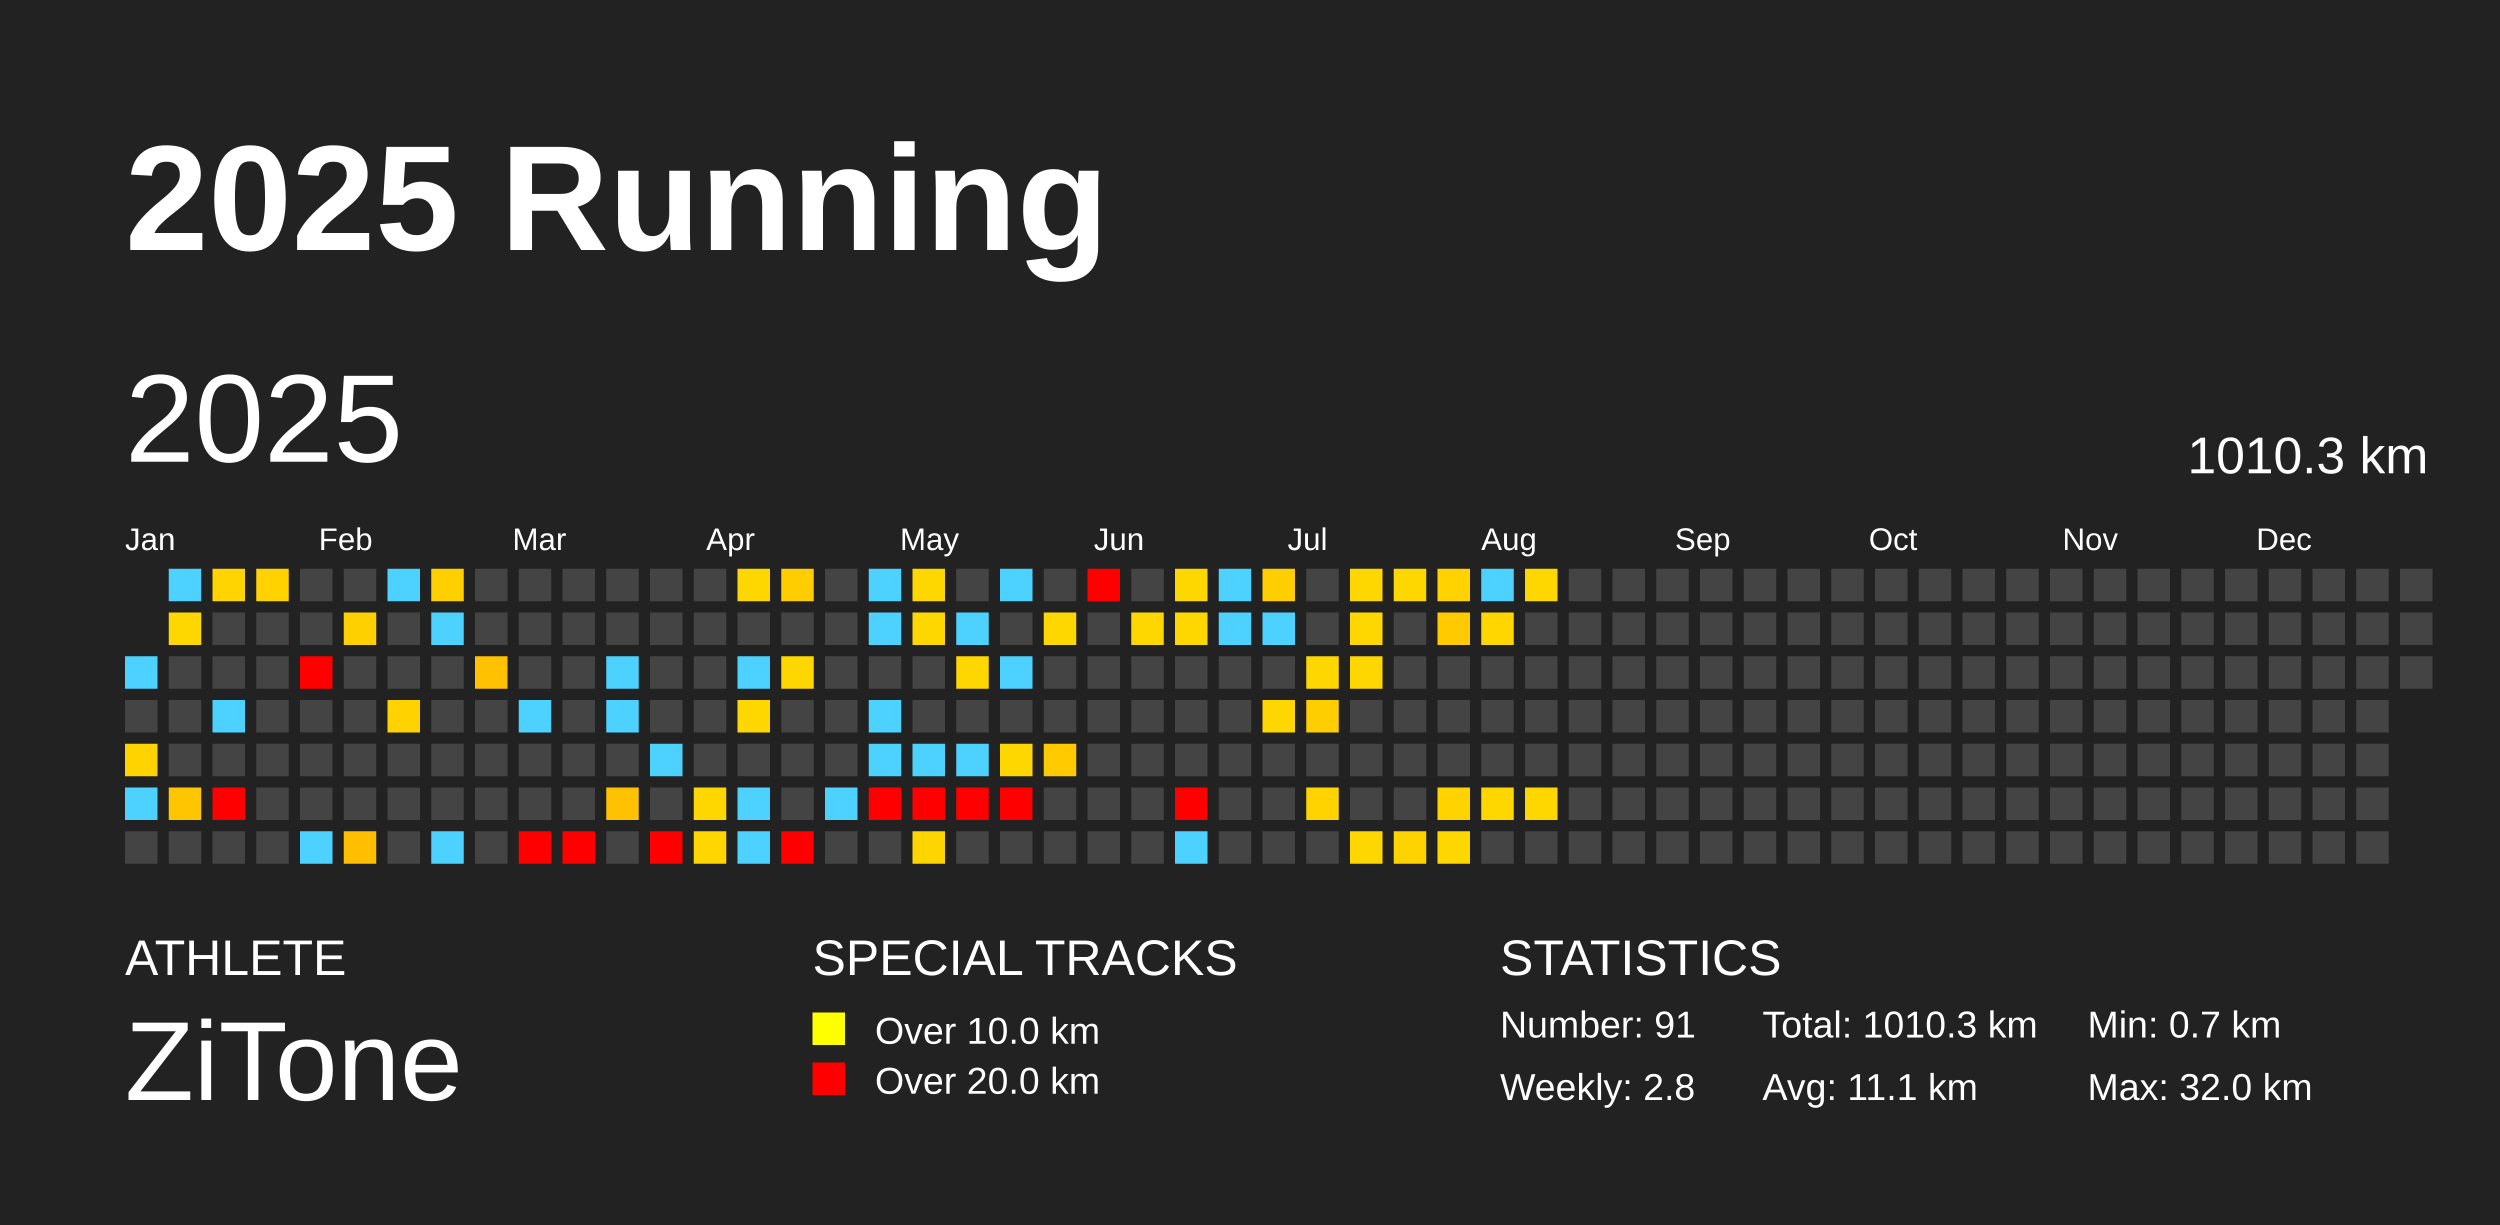
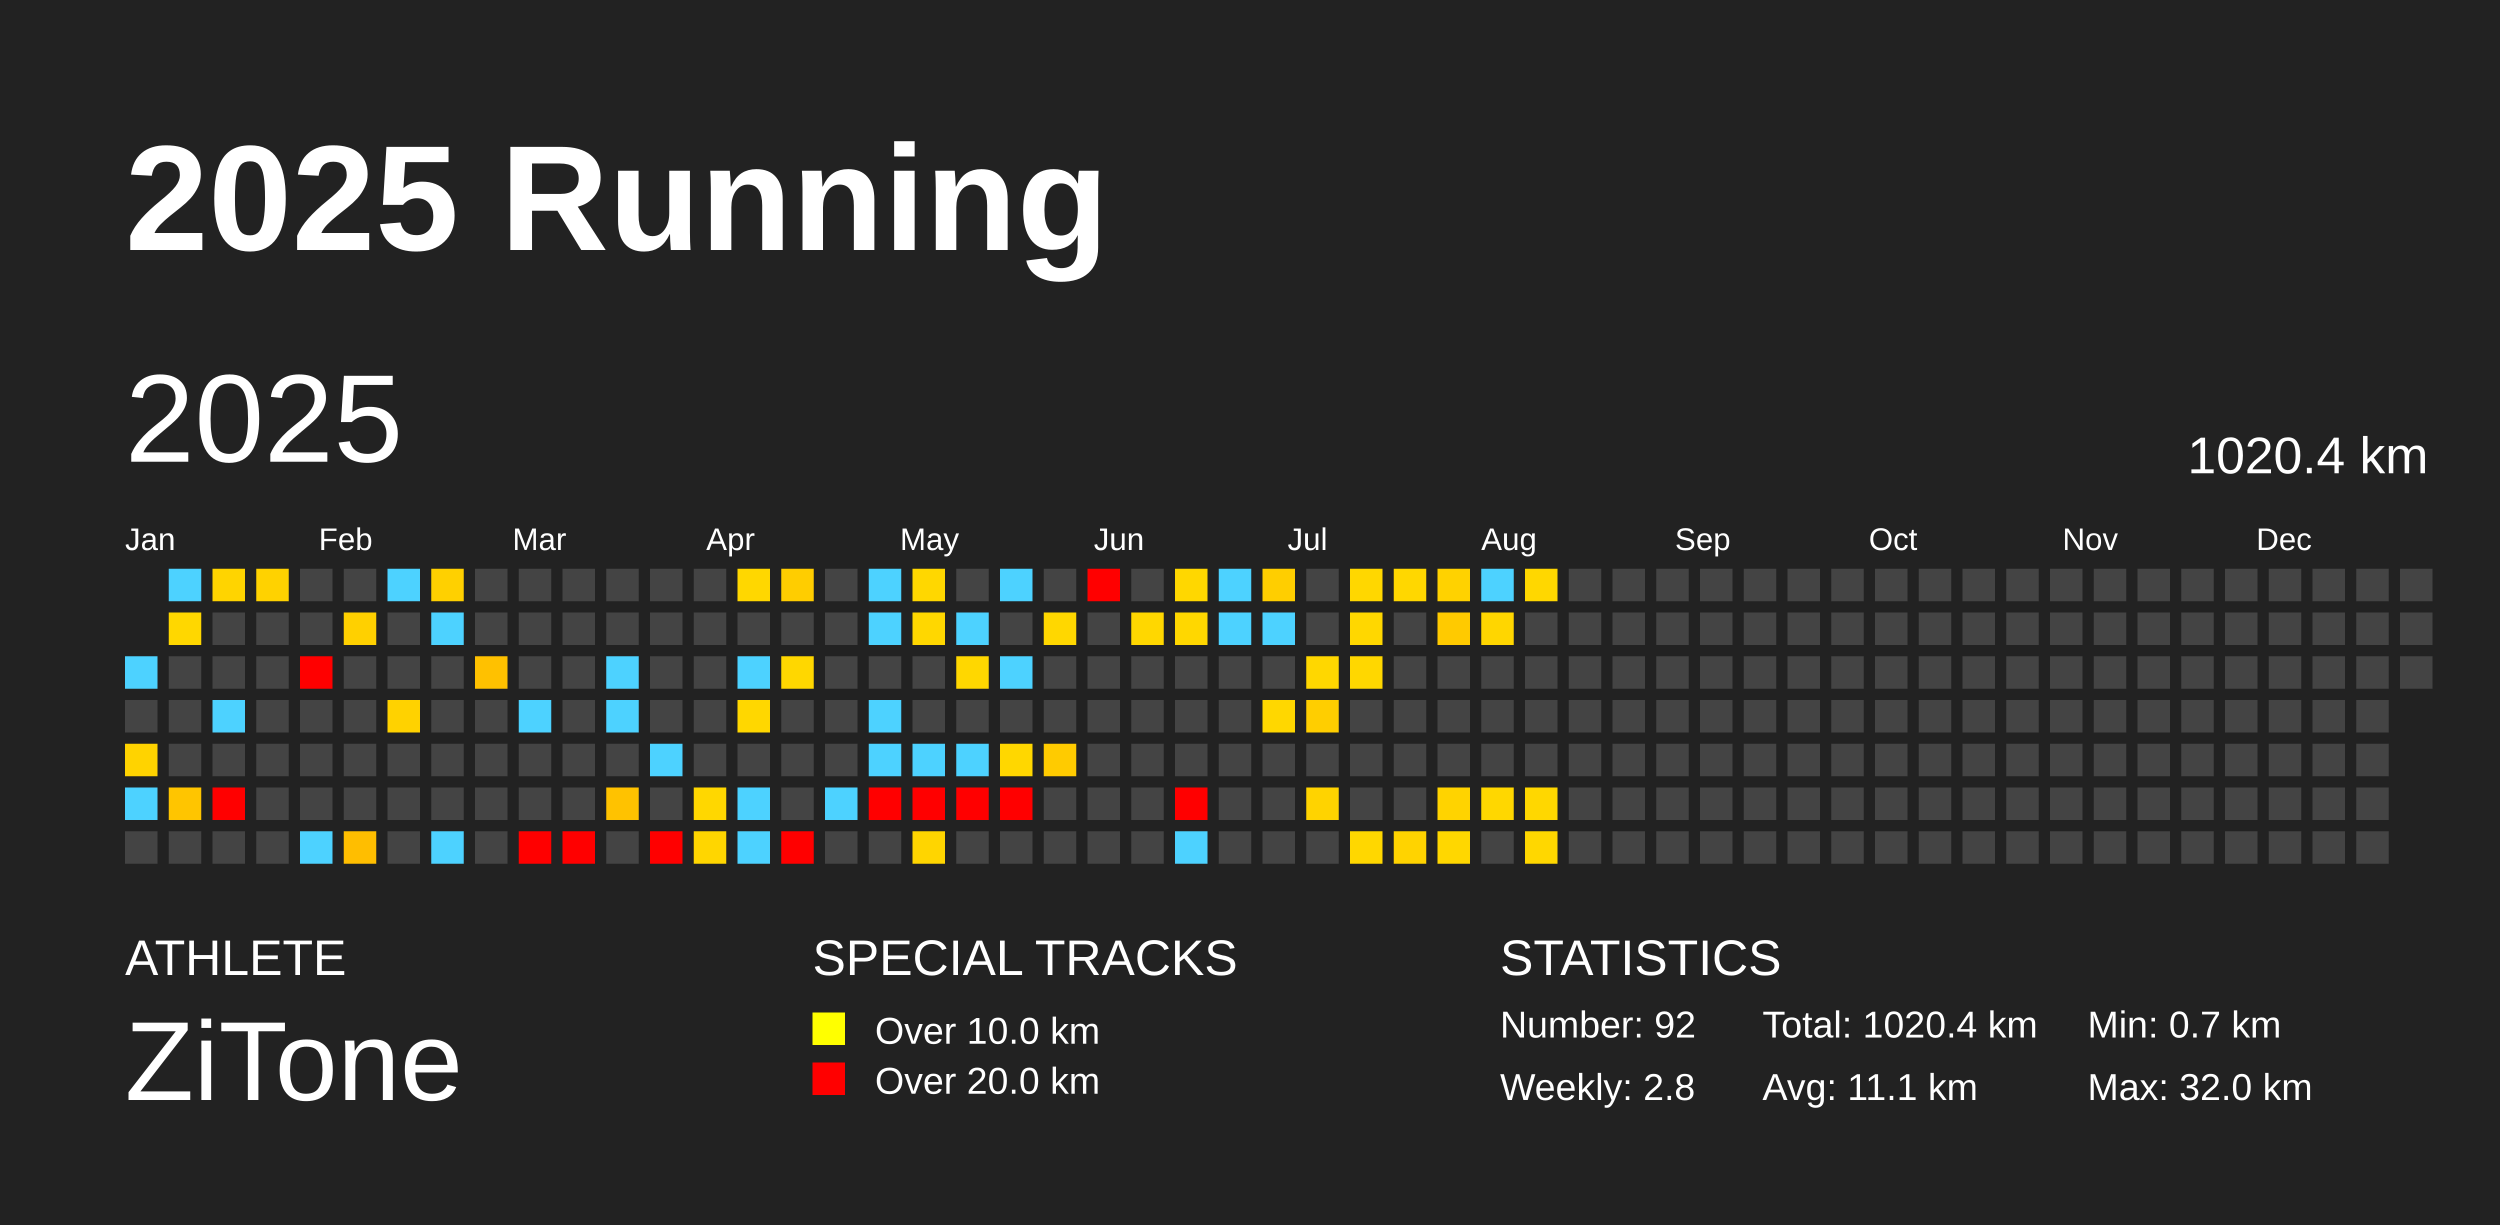
<svg xmlns="http://www.w3.org/2000/svg" baseProfile="full" height="98mm" version="1.1" viewBox="0,0,200,98" width="200mm">
  <defs />
  <rect fill="#222222" height="98" width="200" x="0" y="0" />
  <text fill="#FFFFFF" style="font-size:12px; font-family:Arial; font-weight:bold;" x="10" y="20">2025 Running</text>
  <text fill="#FFFFFF" style="font-size:4px; font-family:Arial" x="10" y="78">ATHLETE</text>
  <text fill="#FFFFFF" style="font-size:9px; font-family:Arial" x="10" y="88">ZiTone</text>
  <text fill="#FFFFFF" style="font-size:4px; font-family:Arial" x="65" y="78">SPECIAL TRACKS</text>
  <rect fill="yellow" height="2.6" width="2.6" x="65" y="81" />
  <text fill="#FFFFFF" style="font-size:3px; font-family:Arial" x="70" y="83.5">Over 10.0 km</text>
  <rect fill="red" height="2.6" width="2.6" x="65" y="85" />
  <text fill="#FFFFFF" style="font-size:3px; font-family:Arial" x="70" y="87.5">Over 20.0 km</text>
  <text fill="#FFFFFF" style="font-size:4px; font-family:Arial" x="120" y="78">STATISTICS</text>
-   <text fill="#FFFFFF" style="font-size:3px; font-family:Arial" x="120" y="83">Number: 91</text>
+   <text fill="#FFFFFF" style="font-size:3px; font-family:Arial" x="120" y="83">Number: 92</text>
  <text fill="#FFFFFF" style="font-size:3px; font-family:Arial" x="120" y="88">Weekly: 2.8</text>
-   <text fill="#FFFFFF" style="font-size:3px; font-family:Arial" x="141" y="83">Total: 1010.3 km</text>
+   <text fill="#FFFFFF" style="font-size:3px; font-family:Arial" x="141" y="83">Total: 1020.4 km</text>
  <text fill="#FFFFFF" style="font-size:3px; font-family:Arial" x="141" y="88">Avg: 11.1 km</text>
  <text fill="#FFFFFF" style="font-size:3px; font-family:Arial" x="167" y="83">Min: 0.7 km</text>
  <text fill="#FFFFFF" style="font-size:3px; font-family:Arial" x="167" y="88">Max: 32.0 km</text>
  <text dominant-baseline="hanging" fill="#FFFFFF" style="font-size:10.0px; font-family:Arial;" x="10" y="30">2025</text>
-   <text dominant-baseline="hanging" fill="#FFFFFF" style="font-size:4.125px; font-family:Arial;" x="175" y="35">1010.3 km</text>
+   <text dominant-baseline="hanging" fill="#FFFFFF" style="font-size:4.125px; font-family:Arial;" x="175" y="35">1020.4 km</text>
  <text fill="#FFFFFF" style="font-size:2.5px; font-family:Arial" x="10.0" y="44">Jan</text>
  <text fill="#FFFFFF" style="font-size:2.5px; font-family:Arial" x="25.5" y="44">Feb</text>
  <text fill="#FFFFFF" style="font-size:2.5px; font-family:Arial" x="41.0" y="44">Mar</text>
  <text fill="#FFFFFF" style="font-size:2.5px; font-family:Arial" x="56.5" y="44">Apr</text>
  <text fill="#FFFFFF" style="font-size:2.5px; font-family:Arial" x="72.0" y="44">May</text>
  <text fill="#FFFFFF" style="font-size:2.5px; font-family:Arial" x="87.5" y="44">Jun</text>
  <text fill="#FFFFFF" style="font-size:2.5px; font-family:Arial" x="103.0" y="44">Jul</text>
  <text fill="#FFFFFF" style="font-size:2.5px; font-family:Arial" x="118.5" y="44">Aug</text>
  <text fill="#FFFFFF" style="font-size:2.5px; font-family:Arial" x="134.0" y="44">Sep</text>
  <text fill="#FFFFFF" style="font-size:2.5px; font-family:Arial" x="149.5" y="44">Oct</text>
  <text fill="#FFFFFF" style="font-size:2.5px; font-family:Arial" x="165.0" y="44">Nov</text>
  <text fill="#FFFFFF" style="font-size:2.5px; font-family:Arial" x="180.5" y="44">Dec</text>
  <rect fill="#4dd2ff" height="2.6" width="2.6" x="10.0" y="52.5" />
  <rect fill="#444444" height="2.6" width="2.6" x="10.0" y="56.0" />
  <rect fill="#ffd300" height="2.6" width="2.6" x="10.0" y="59.5" />
  <rect fill="#4dd2ff" height="2.6" width="2.6" x="10.0" y="63.0" />
  <rect fill="#444444" height="2.6" width="2.6" x="10.0" y="66.5" />
  <rect fill="#4dd2ff" height="2.6" width="2.6" x="13.5" y="45.5" />
  <rect fill="#ffd700" height="2.6" width="2.6" x="13.5" y="49.0" />
  <rect fill="#444444" height="2.6" width="2.6" x="13.5" y="52.5" />
  <rect fill="#444444" height="2.6" width="2.6" x="13.5" y="56.0" />
  <rect fill="#444444" height="2.6" width="2.6" x="13.5" y="59.5" />
  <rect fill="#ffc500" height="2.6" width="2.6" x="13.5" y="63.0" />
  <rect fill="#444444" height="2.6" width="2.6" x="13.5" y="66.5" />
  <rect fill="#ffd400" height="2.6" width="2.6" x="17.0" y="45.5" />
  <rect fill="#444444" height="2.6" width="2.6" x="17.0" y="49.0" />
  <rect fill="#444444" height="2.6" width="2.6" x="17.0" y="52.5" />
  <rect fill="#4dd2ff" height="2.6" width="2.6" x="17.0" y="56.0" />
  <rect fill="#444444" height="2.6" width="2.6" x="17.0" y="59.5" />
  <rect fill="red" height="2.6" width="2.6" x="17.0" y="63.0" />
  <rect fill="#444444" height="2.6" width="2.6" x="17.0" y="66.5" />
  <rect fill="#ffd200" height="2.6" width="2.6" x="20.5" y="45.5" />
  <rect fill="#444444" height="2.6" width="2.6" x="20.5" y="49.0" />
  <rect fill="#444444" height="2.6" width="2.6" x="20.5" y="52.5" />
  <rect fill="#444444" height="2.6" width="2.6" x="20.5" y="56.0" />
  <rect fill="#444444" height="2.6" width="2.6" x="20.5" y="59.5" />
  <rect fill="#444444" height="2.6" width="2.6" x="20.5" y="63.0" />
  <rect fill="#444444" height="2.6" width="2.6" x="20.5" y="66.5" />
  <rect fill="#444444" height="2.6" width="2.6" x="24.0" y="45.5" />
  <rect fill="#444444" height="2.6" width="2.6" x="24.0" y="49.0" />
  <rect fill="red" height="2.6" width="2.6" x="24.0" y="52.5" />
  <rect fill="#444444" height="2.6" width="2.6" x="24.0" y="56.0" />
  <rect fill="#444444" height="2.6" width="2.6" x="24.0" y="59.5" />
  <rect fill="#444444" height="2.6" width="2.6" x="24.0" y="63.0" />
  <rect fill="#4dd2ff" height="2.6" width="2.6" x="24.0" y="66.5" />
  <rect fill="#444444" height="2.6" width="2.6" x="27.5" y="45.5" />
  <rect fill="#ffd000" height="2.6" width="2.6" x="27.5" y="49.0" />
  <rect fill="#444444" height="2.6" width="2.6" x="27.5" y="52.5" />
  <rect fill="#444444" height="2.6" width="2.6" x="27.5" y="56.0" />
  <rect fill="#444444" height="2.6" width="2.6" x="27.5" y="59.5" />
  <rect fill="#444444" height="2.6" width="2.6" x="27.5" y="63.0" />
  <rect fill="#ffbe00" height="2.6" width="2.6" x="27.5" y="66.5" />
  <rect fill="#4dd2ff" height="2.6" width="2.6" x="31.0" y="45.5" />
  <rect fill="#444444" height="2.6" width="2.6" x="31.0" y="49.0" />
  <rect fill="#444444" height="2.6" width="2.6" x="31.0" y="52.5" />
  <rect fill="#ffd200" height="2.6" width="2.6" x="31.0" y="56.0" />
  <rect fill="#444444" height="2.6" width="2.6" x="31.0" y="59.5" />
  <rect fill="#444444" height="2.6" width="2.6" x="31.0" y="63.0" />
  <rect fill="#444444" height="2.6" width="2.6" x="31.0" y="66.5" />
  <rect fill="#ffd000" height="2.6" width="2.6" x="34.5" y="45.5" />
  <rect fill="#4dd2ff" height="2.6" width="2.6" x="34.5" y="49.0" />
  <rect fill="#444444" height="2.6" width="2.6" x="34.5" y="52.5" />
  <rect fill="#444444" height="2.6" width="2.6" x="34.5" y="56.0" />
  <rect fill="#444444" height="2.6" width="2.6" x="34.5" y="59.5" />
  <rect fill="#444444" height="2.6" width="2.6" x="34.5" y="63.0" />
  <rect fill="#4dd2ff" height="2.6" width="2.6" x="34.5" y="66.5" />
  <rect fill="#444444" height="2.6" width="2.6" x="38.0" y="45.5" />
  <rect fill="#444444" height="2.6" width="2.6" x="38.0" y="49.0" />
  <rect fill="#ffc100" height="2.6" width="2.6" x="38.0" y="52.5" />
  <rect fill="#444444" height="2.6" width="2.6" x="38.0" y="56.0" />
  <rect fill="#444444" height="2.6" width="2.6" x="38.0" y="59.5" />
  <rect fill="#444444" height="2.6" width="2.6" x="38.0" y="63.0" />
  <rect fill="#444444" height="2.6" width="2.6" x="38.0" y="66.5" />
  <rect fill="#444444" height="2.6" width="2.6" x="41.5" y="45.5" />
  <rect fill="#444444" height="2.6" width="2.6" x="41.5" y="49.0" />
  <rect fill="#444444" height="2.6" width="2.6" x="41.5" y="52.5" />
  <rect fill="#4dd2ff" height="2.6" width="2.6" x="41.5" y="56.0" />
  <rect fill="#444444" height="2.6" width="2.6" x="41.5" y="59.5" />
  <rect fill="#444444" height="2.6" width="2.6" x="41.5" y="63.0" />
  <rect fill="red" height="2.6" width="2.6" x="41.5" y="66.5" />
  <rect fill="#444444" height="2.6" width="2.6" x="45.0" y="45.5" />
  <rect fill="#444444" height="2.6" width="2.6" x="45.0" y="49.0" />
  <rect fill="#444444" height="2.6" width="2.6" x="45.0" y="52.5" />
  <rect fill="#444444" height="2.6" width="2.6" x="45.0" y="56.0" />
  <rect fill="#444444" height="2.6" width="2.6" x="45.0" y="59.5" />
  <rect fill="#444444" height="2.6" width="2.6" x="45.0" y="63.0" />
  <rect fill="red" height="2.6" width="2.6" x="45.0" y="66.5" />
  <rect fill="#444444" height="2.6" width="2.6" x="48.5" y="45.5" />
  <rect fill="#444444" height="2.6" width="2.6" x="48.5" y="49.0" />
  <rect fill="#4dd2ff" height="2.6" width="2.6" x="48.5" y="52.5" />
  <rect fill="#4dd2ff" height="2.6" width="2.6" x="48.5" y="56.0" />
  <rect fill="#444444" height="2.6" width="2.6" x="48.5" y="59.5" />
  <rect fill="#ffc200" height="2.6" width="2.6" x="48.5" y="63.0" />
  <rect fill="#444444" height="2.6" width="2.6" x="48.5" y="66.5" />
  <rect fill="#444444" height="2.6" width="2.6" x="52.0" y="45.5" />
  <rect fill="#444444" height="2.6" width="2.6" x="52.0" y="49.0" />
  <rect fill="#444444" height="2.6" width="2.6" x="52.0" y="52.5" />
  <rect fill="#444444" height="2.6" width="2.6" x="52.0" y="56.0" />
  <rect fill="#4dd2ff" height="2.6" width="2.6" x="52.0" y="59.5" />
  <rect fill="#444444" height="2.6" width="2.6" x="52.0" y="63.0" />
  <rect fill="red" height="2.6" width="2.6" x="52.0" y="66.5" />
  <rect fill="#444444" height="2.6" width="2.6" x="55.5" y="45.5" />
  <rect fill="#444444" height="2.6" width="2.6" x="55.5" y="49.0" />
  <rect fill="#444444" height="2.6" width="2.6" x="55.5" y="52.5" />
  <rect fill="#444444" height="2.6" width="2.6" x="55.5" y="56.0" />
  <rect fill="#444444" height="2.6" width="2.6" x="55.5" y="59.5" />
  <rect fill="#ffd700" height="2.6" width="2.6" x="55.5" y="63.0" />
  <rect fill="#ffd600" height="2.6" width="2.6" x="55.5" y="66.5" />
  <rect fill="#ffd700" height="2.6" width="2.6" x="59.0" y="45.5" />
  <rect fill="#444444" height="2.6" width="2.6" x="59.0" y="49.0" />
  <rect fill="#4dd2ff" height="2.6" width="2.6" x="59.0" y="52.5" />
  <rect fill="#ffd700" height="2.6" width="2.6" x="59.0" y="56.0" />
  <rect fill="#444444" height="2.6" width="2.6" x="59.0" y="59.5" />
  <rect fill="#4dd2ff" height="2.6" width="2.6" x="59.0" y="63.0" />
  <rect fill="#4dd2ff" height="2.6" width="2.6" x="59.0" y="66.5" />
  <rect fill="#ffcd00" height="2.6" width="2.6" x="62.5" y="45.5" />
  <rect fill="#444444" height="2.6" width="2.6" x="62.5" y="49.0" />
  <rect fill="#ffd700" height="2.6" width="2.6" x="62.5" y="52.5" />
  <rect fill="#444444" height="2.6" width="2.6" x="62.5" y="56.0" />
  <rect fill="#444444" height="2.6" width="2.6" x="62.5" y="59.5" />
  <rect fill="#444444" height="2.6" width="2.6" x="62.5" y="63.0" />
  <rect fill="red" height="2.6" width="2.6" x="62.5" y="66.5" />
  <rect fill="#444444" height="2.6" width="2.6" x="66.0" y="45.5" />
  <rect fill="#444444" height="2.6" width="2.6" x="66.0" y="49.0" />
  <rect fill="#444444" height="2.6" width="2.6" x="66.0" y="52.5" />
  <rect fill="#444444" height="2.6" width="2.6" x="66.0" y="56.0" />
  <rect fill="#444444" height="2.6" width="2.6" x="66.0" y="59.5" />
  <rect fill="#4dd2ff" height="2.6" width="2.6" x="66.0" y="63.0" />
  <rect fill="#444444" height="2.6" width="2.6" x="66.0" y="66.5" />
  <rect fill="#4dd2ff" height="2.6" width="2.6" x="69.5" y="45.5" />
  <rect fill="#4dd2ff" height="2.6" width="2.6" x="69.5" y="49.0" />
  <rect fill="#444444" height="2.6" width="2.6" x="69.5" y="52.5" />
  <rect fill="#4dd2ff" height="2.6" width="2.6" x="69.5" y="56.0" />
  <rect fill="#4dd2ff" height="2.6" width="2.6" x="69.5" y="59.5" />
  <rect fill="red" height="2.6" width="2.6" x="69.5" y="63.0" />
  <rect fill="#444444" height="2.6" width="2.6" x="69.5" y="66.5" />
  <rect fill="#ffd700" height="2.6" width="2.6" x="73.0" y="45.5" />
  <rect fill="#ffd700" height="2.6" width="2.6" x="73.0" y="49.0" />
  <rect fill="#444444" height="2.6" width="2.6" x="73.0" y="52.5" />
  <rect fill="#444444" height="2.6" width="2.6" x="73.0" y="56.0" />
  <rect fill="#4dd2ff" height="2.6" width="2.6" x="73.0" y="59.5" />
  <rect fill="red" height="2.6" width="2.6" x="73.0" y="63.0" />
  <rect fill="#ffd500" height="2.6" width="2.6" x="73.0" y="66.5" />
  <rect fill="#444444" height="2.6" width="2.6" x="76.5" y="45.5" />
  <rect fill="#4dd2ff" height="2.6" width="2.6" x="76.5" y="49.0" />
  <rect fill="#ffd700" height="2.6" width="2.6" x="76.5" y="52.5" />
  <rect fill="#444444" height="2.6" width="2.6" x="76.5" y="56.0" />
  <rect fill="#4dd2ff" height="2.6" width="2.6" x="76.5" y="59.5" />
  <rect fill="red" height="2.6" width="2.6" x="76.5" y="63.0" />
  <rect fill="#444444" height="2.6" width="2.6" x="76.5" y="66.5" />
  <rect fill="#4dd2ff" height="2.6" width="2.6" x="80.0" y="45.5" />
  <rect fill="#444444" height="2.6" width="2.6" x="80.0" y="49.0" />
  <rect fill="#4dd2ff" height="2.6" width="2.6" x="80.0" y="52.5" />
  <rect fill="#444444" height="2.6" width="2.6" x="80.0" y="56.0" />
  <rect fill="#ffd700" height="2.6" width="2.6" x="80.0" y="59.5" />
  <rect fill="red" height="2.6" width="2.6" x="80.0" y="63.0" />
  <rect fill="#444444" height="2.6" width="2.6" x="80.0" y="66.5" />
  <rect fill="#444444" height="2.6" width="2.6" x="83.5" y="45.5" />
  <rect fill="#ffd700" height="2.6" width="2.6" x="83.5" y="49.0" />
  <rect fill="#444444" height="2.6" width="2.6" x="83.5" y="52.5" />
  <rect fill="#444444" height="2.6" width="2.6" x="83.5" y="56.0" />
  <rect fill="#ffcb00" height="2.6" width="2.6" x="83.5" y="59.5" />
  <rect fill="#444444" height="2.6" width="2.6" x="83.5" y="63.0" />
  <rect fill="#444444" height="2.6" width="2.6" x="83.5" y="66.5" />
  <rect fill="red" height="2.6" width="2.6" x="87.0" y="45.5" />
  <rect fill="#444444" height="2.6" width="2.6" x="87.0" y="49.0" />
  <rect fill="#444444" height="2.6" width="2.6" x="87.0" y="52.5" />
  <rect fill="#444444" height="2.6" width="2.6" x="87.0" y="56.0" />
  <rect fill="#444444" height="2.6" width="2.6" x="87.0" y="59.5" />
  <rect fill="#444444" height="2.6" width="2.6" x="87.0" y="63.0" />
  <rect fill="#444444" height="2.6" width="2.6" x="87.0" y="66.5" />
  <rect fill="#444444" height="2.6" width="2.6" x="90.5" y="45.5" />
  <rect fill="#ffd700" height="2.6" width="2.6" x="90.5" y="49.0" />
  <rect fill="#444444" height="2.6" width="2.6" x="90.5" y="52.5" />
  <rect fill="#444444" height="2.6" width="2.6" x="90.5" y="56.0" />
  <rect fill="#444444" height="2.6" width="2.6" x="90.5" y="59.5" />
  <rect fill="#444444" height="2.6" width="2.6" x="90.5" y="63.0" />
  <rect fill="#444444" height="2.6" width="2.6" x="90.5" y="66.5" />
  <rect fill="#ffd700" height="2.6" width="2.6" x="94.0" y="45.5" />
  <rect fill="#ffd700" height="2.6" width="2.6" x="94.0" y="49.0" />
  <rect fill="#444444" height="2.6" width="2.6" x="94.0" y="52.5" />
  <rect fill="#444444" height="2.6" width="2.6" x="94.0" y="56.0" />
  <rect fill="#444444" height="2.6" width="2.6" x="94.0" y="59.5" />
  <rect fill="red" height="2.6" width="2.6" x="94.0" y="63.0" />
  <rect fill="#4dd2ff" height="2.6" width="2.6" x="94.0" y="66.5" />
  <rect fill="#4dd2ff" height="2.6" width="2.6" x="97.5" y="45.5" />
  <rect fill="#4dd2ff" height="2.6" width="2.6" x="97.5" y="49.0" />
  <rect fill="#444444" height="2.6" width="2.6" x="97.5" y="52.5" />
  <rect fill="#444444" height="2.6" width="2.6" x="97.5" y="56.0" />
  <rect fill="#444444" height="2.6" width="2.6" x="97.5" y="59.5" />
  <rect fill="#444444" height="2.6" width="2.6" x="97.5" y="63.0" />
  <rect fill="#444444" height="2.6" width="2.6" x="97.5" y="66.5" />
  <rect fill="#ffce00" height="2.6" width="2.6" x="101.0" y="45.5" />
  <rect fill="#4dd2ff" height="2.6" width="2.6" x="101.0" y="49.0" />
  <rect fill="#444444" height="2.6" width="2.6" x="101.0" y="52.5" />
  <rect fill="#ffd700" height="2.6" width="2.6" x="101.0" y="56.0" />
  <rect fill="#444444" height="2.6" width="2.6" x="101.0" y="59.5" />
  <rect fill="#444444" height="2.6" width="2.6" x="101.0" y="63.0" />
  <rect fill="#444444" height="2.6" width="2.6" x="101.0" y="66.5" />
  <rect fill="#444444" height="2.6" width="2.6" x="104.5" y="45.5" />
  <rect fill="#444444" height="2.6" width="2.6" x="104.5" y="49.0" />
  <rect fill="#ffd700" height="2.6" width="2.6" x="104.5" y="52.5" />
  <rect fill="#ffce00" height="2.6" width="2.6" x="104.5" y="56.0" />
  <rect fill="#444444" height="2.6" width="2.6" x="104.5" y="59.5" />
  <rect fill="#ffd300" height="2.6" width="2.6" x="104.5" y="63.0" />
  <rect fill="#444444" height="2.6" width="2.6" x="104.5" y="66.5" />
  <rect fill="#ffd700" height="2.6" width="2.6" x="108.0" y="45.5" />
  <rect fill="#ffd700" height="2.6" width="2.6" x="108.0" y="49.0" />
  <rect fill="#ffd700" height="2.6" width="2.6" x="108.0" y="52.5" />
  <rect fill="#444444" height="2.6" width="2.6" x="108.0" y="56.0" />
  <rect fill="#444444" height="2.6" width="2.6" x="108.0" y="59.5" />
  <rect fill="#444444" height="2.6" width="2.6" x="108.0" y="63.0" />
  <rect fill="#ffd700" height="2.6" width="2.6" x="108.0" y="66.5" />
  <rect fill="#ffd700" height="2.6" width="2.6" x="111.5" y="45.5" />
  <rect fill="#444444" height="2.6" width="2.6" x="111.5" y="49.0" />
  <rect fill="#444444" height="2.6" width="2.6" x="111.5" y="52.5" />
  <rect fill="#444444" height="2.6" width="2.6" x="111.5" y="56.0" />
  <rect fill="#444444" height="2.6" width="2.6" x="111.5" y="59.5" />
  <rect fill="#444444" height="2.6" width="2.6" x="111.5" y="63.0" />
  <rect fill="#ffd300" height="2.6" width="2.6" x="111.5" y="66.5" />
  <rect fill="#ffd200" height="2.6" width="2.6" x="115.0" y="45.5" />
  <rect fill="#ffca00" height="2.6" width="2.6" x="115.0" y="49.0" />
  <rect fill="#444444" height="2.6" width="2.6" x="115.0" y="52.5" />
  <rect fill="#444444" height="2.6" width="2.6" x="115.0" y="56.0" />
  <rect fill="#444444" height="2.6" width="2.6" x="115.0" y="59.5" />
  <rect fill="#ffd300" height="2.6" width="2.6" x="115.0" y="63.0" />
  <rect fill="#ffd700" height="2.6" width="2.6" x="115.0" y="66.5" />
  <rect fill="#4dd2ff" height="2.6" width="2.6" x="118.5" y="45.5" />
  <rect fill="#ffd600" height="2.6" width="2.6" x="118.5" y="49.0" />
  <rect fill="#444444" height="2.6" width="2.6" x="118.5" y="52.5" />
  <rect fill="#444444" height="2.6" width="2.6" x="118.5" y="56.0" />
  <rect fill="#444444" height="2.6" width="2.6" x="118.5" y="59.5" />
  <rect fill="#ffd700" height="2.6" width="2.6" x="118.5" y="63.0" />
  <rect fill="#444444" height="2.6" width="2.6" x="118.5" y="66.5" />
  <rect fill="#ffd700" height="2.6" width="2.6" x="122.0" y="45.5" />
  <rect fill="#444444" height="2.6" width="2.6" x="122.0" y="49.0" />
  <rect fill="#444444" height="2.6" width="2.6" x="122.0" y="52.5" />
  <rect fill="#444444" height="2.6" width="2.6" x="122.0" y="56.0" />
  <rect fill="#444444" height="2.6" width="2.6" x="122.0" y="59.5" />
  <rect fill="#ffd700" height="2.6" width="2.6" x="122.0" y="63.0" />
-   <rect fill="#444444" height="2.6" width="2.6" x="122.0" y="66.5" />
+   <rect fill="#ffd700" height="2.6" width="2.6" x="122.0" y="66.5" />
  <rect fill="#444444" height="2.6" width="2.6" x="125.5" y="45.5" />
  <rect fill="#444444" height="2.6" width="2.6" x="125.5" y="49.0" />
  <rect fill="#444444" height="2.6" width="2.6" x="125.5" y="52.5" />
  <rect fill="#444444" height="2.6" width="2.6" x="125.5" y="56.0" />
  <rect fill="#444444" height="2.6" width="2.6" x="125.5" y="59.5" />
  <rect fill="#444444" height="2.6" width="2.6" x="125.5" y="63.0" />
  <rect fill="#444444" height="2.6" width="2.6" x="125.5" y="66.5" />
  <rect fill="#444444" height="2.6" width="2.6" x="129.0" y="45.5" />
  <rect fill="#444444" height="2.6" width="2.6" x="129.0" y="49.0" />
  <rect fill="#444444" height="2.6" width="2.6" x="129.0" y="52.5" />
  <rect fill="#444444" height="2.6" width="2.6" x="129.0" y="56.0" />
  <rect fill="#444444" height="2.6" width="2.6" x="129.0" y="59.5" />
  <rect fill="#444444" height="2.6" width="2.6" x="129.0" y="63.0" />
  <rect fill="#444444" height="2.6" width="2.6" x="129.0" y="66.5" />
  <rect fill="#444444" height="2.6" width="2.6" x="132.5" y="45.5" />
  <rect fill="#444444" height="2.6" width="2.6" x="132.5" y="49.0" />
  <rect fill="#444444" height="2.6" width="2.6" x="132.5" y="52.5" />
  <rect fill="#444444" height="2.6" width="2.6" x="132.5" y="56.0" />
  <rect fill="#444444" height="2.6" width="2.6" x="132.5" y="59.5" />
  <rect fill="#444444" height="2.6" width="2.6" x="132.5" y="63.0" />
  <rect fill="#444444" height="2.6" width="2.6" x="132.5" y="66.5" />
  <rect fill="#444444" height="2.6" width="2.6" x="136.0" y="45.5" />
  <rect fill="#444444" height="2.6" width="2.6" x="136.0" y="49.0" />
  <rect fill="#444444" height="2.6" width="2.6" x="136.0" y="52.5" />
  <rect fill="#444444" height="2.6" width="2.6" x="136.0" y="56.0" />
  <rect fill="#444444" height="2.6" width="2.6" x="136.0" y="59.5" />
  <rect fill="#444444" height="2.6" width="2.6" x="136.0" y="63.0" />
  <rect fill="#444444" height="2.6" width="2.6" x="136.0" y="66.5" />
  <rect fill="#444444" height="2.6" width="2.6" x="139.5" y="45.5" />
  <rect fill="#444444" height="2.6" width="2.6" x="139.5" y="49.0" />
  <rect fill="#444444" height="2.6" width="2.6" x="139.5" y="52.5" />
  <rect fill="#444444" height="2.6" width="2.6" x="139.5" y="56.0" />
  <rect fill="#444444" height="2.6" width="2.6" x="139.5" y="59.5" />
  <rect fill="#444444" height="2.6" width="2.6" x="139.5" y="63.0" />
  <rect fill="#444444" height="2.6" width="2.6" x="139.5" y="66.5" />
  <rect fill="#444444" height="2.6" width="2.6" x="143.0" y="45.5" />
  <rect fill="#444444" height="2.6" width="2.6" x="143.0" y="49.0" />
  <rect fill="#444444" height="2.6" width="2.6" x="143.0" y="52.5" />
  <rect fill="#444444" height="2.6" width="2.6" x="143.0" y="56.0" />
  <rect fill="#444444" height="2.6" width="2.6" x="143.0" y="59.5" />
  <rect fill="#444444" height="2.6" width="2.6" x="143.0" y="63.0" />
  <rect fill="#444444" height="2.6" width="2.6" x="143.0" y="66.5" />
  <rect fill="#444444" height="2.6" width="2.6" x="146.5" y="45.5" />
  <rect fill="#444444" height="2.6" width="2.6" x="146.5" y="49.0" />
  <rect fill="#444444" height="2.6" width="2.6" x="146.5" y="52.5" />
  <rect fill="#444444" height="2.6" width="2.6" x="146.5" y="56.0" />
  <rect fill="#444444" height="2.6" width="2.6" x="146.5" y="59.5" />
  <rect fill="#444444" height="2.6" width="2.6" x="146.5" y="63.0" />
  <rect fill="#444444" height="2.6" width="2.6" x="146.5" y="66.5" />
  <rect fill="#444444" height="2.6" width="2.6" x="150.0" y="45.5" />
  <rect fill="#444444" height="2.6" width="2.6" x="150.0" y="49.0" />
  <rect fill="#444444" height="2.6" width="2.6" x="150.0" y="52.5" />
  <rect fill="#444444" height="2.6" width="2.6" x="150.0" y="56.0" />
  <rect fill="#444444" height="2.6" width="2.6" x="150.0" y="59.5" />
  <rect fill="#444444" height="2.6" width="2.6" x="150.0" y="63.0" />
  <rect fill="#444444" height="2.6" width="2.6" x="150.0" y="66.5" />
  <rect fill="#444444" height="2.6" width="2.6" x="153.5" y="45.5" />
  <rect fill="#444444" height="2.6" width="2.6" x="153.5" y="49.0" />
  <rect fill="#444444" height="2.6" width="2.6" x="153.5" y="52.5" />
  <rect fill="#444444" height="2.6" width="2.6" x="153.5" y="56.0" />
  <rect fill="#444444" height="2.6" width="2.6" x="153.5" y="59.5" />
  <rect fill="#444444" height="2.6" width="2.6" x="153.5" y="63.0" />
  <rect fill="#444444" height="2.6" width="2.6" x="153.5" y="66.5" />
  <rect fill="#444444" height="2.6" width="2.6" x="157.0" y="45.5" />
  <rect fill="#444444" height="2.6" width="2.6" x="157.0" y="49.0" />
  <rect fill="#444444" height="2.6" width="2.6" x="157.0" y="52.5" />
  <rect fill="#444444" height="2.6" width="2.6" x="157.0" y="56.0" />
  <rect fill="#444444" height="2.6" width="2.6" x="157.0" y="59.5" />
  <rect fill="#444444" height="2.6" width="2.6" x="157.0" y="63.0" />
  <rect fill="#444444" height="2.6" width="2.6" x="157.0" y="66.5" />
  <rect fill="#444444" height="2.6" width="2.6" x="160.5" y="45.5" />
  <rect fill="#444444" height="2.6" width="2.6" x="160.5" y="49.0" />
  <rect fill="#444444" height="2.6" width="2.6" x="160.5" y="52.5" />
  <rect fill="#444444" height="2.6" width="2.6" x="160.5" y="56.0" />
  <rect fill="#444444" height="2.6" width="2.6" x="160.5" y="59.5" />
  <rect fill="#444444" height="2.6" width="2.6" x="160.5" y="63.0" />
  <rect fill="#444444" height="2.6" width="2.6" x="160.5" y="66.5" />
  <rect fill="#444444" height="2.6" width="2.6" x="164.0" y="45.5" />
  <rect fill="#444444" height="2.6" width="2.6" x="164.0" y="49.0" />
  <rect fill="#444444" height="2.6" width="2.6" x="164.0" y="52.5" />
  <rect fill="#444444" height="2.6" width="2.6" x="164.0" y="56.0" />
  <rect fill="#444444" height="2.6" width="2.6" x="164.0" y="59.5" />
  <rect fill="#444444" height="2.6" width="2.6" x="164.0" y="63.0" />
  <rect fill="#444444" height="2.6" width="2.6" x="164.0" y="66.5" />
  <rect fill="#444444" height="2.6" width="2.6" x="167.5" y="45.5" />
  <rect fill="#444444" height="2.6" width="2.6" x="167.5" y="49.0" />
  <rect fill="#444444" height="2.6" width="2.6" x="167.5" y="52.5" />
  <rect fill="#444444" height="2.6" width="2.6" x="167.5" y="56.0" />
  <rect fill="#444444" height="2.6" width="2.6" x="167.5" y="59.5" />
  <rect fill="#444444" height="2.6" width="2.6" x="167.5" y="63.0" />
  <rect fill="#444444" height="2.6" width="2.6" x="167.5" y="66.5" />
  <rect fill="#444444" height="2.6" width="2.6" x="171.0" y="45.5" />
  <rect fill="#444444" height="2.6" width="2.6" x="171.0" y="49.0" />
  <rect fill="#444444" height="2.6" width="2.6" x="171.0" y="52.5" />
  <rect fill="#444444" height="2.6" width="2.6" x="171.0" y="56.0" />
  <rect fill="#444444" height="2.6" width="2.6" x="171.0" y="59.5" />
  <rect fill="#444444" height="2.6" width="2.6" x="171.0" y="63.0" />
  <rect fill="#444444" height="2.6" width="2.6" x="171.0" y="66.5" />
  <rect fill="#444444" height="2.6" width="2.6" x="174.5" y="45.5" />
  <rect fill="#444444" height="2.6" width="2.6" x="174.5" y="49.0" />
  <rect fill="#444444" height="2.6" width="2.6" x="174.5" y="52.5" />
  <rect fill="#444444" height="2.6" width="2.6" x="174.5" y="56.0" />
  <rect fill="#444444" height="2.6" width="2.6" x="174.5" y="59.5" />
  <rect fill="#444444" height="2.6" width="2.6" x="174.5" y="63.0" />
  <rect fill="#444444" height="2.6" width="2.6" x="174.5" y="66.5" />
  <rect fill="#444444" height="2.6" width="2.6" x="178.0" y="45.5" />
  <rect fill="#444444" height="2.6" width="2.6" x="178.0" y="49.0" />
  <rect fill="#444444" height="2.6" width="2.6" x="178.0" y="52.5" />
  <rect fill="#444444" height="2.6" width="2.6" x="178.0" y="56.0" />
  <rect fill="#444444" height="2.6" width="2.6" x="178.0" y="59.5" />
  <rect fill="#444444" height="2.6" width="2.6" x="178.0" y="63.0" />
  <rect fill="#444444" height="2.6" width="2.6" x="178.0" y="66.5" />
  <rect fill="#444444" height="2.6" width="2.6" x="181.5" y="45.5" />
  <rect fill="#444444" height="2.6" width="2.6" x="181.5" y="49.0" />
  <rect fill="#444444" height="2.6" width="2.6" x="181.5" y="52.5" />
  <rect fill="#444444" height="2.6" width="2.6" x="181.5" y="56.0" />
  <rect fill="#444444" height="2.6" width="2.6" x="181.5" y="59.5" />
  <rect fill="#444444" height="2.6" width="2.6" x="181.5" y="63.0" />
  <rect fill="#444444" height="2.6" width="2.6" x="181.5" y="66.5" />
  <rect fill="#444444" height="2.6" width="2.6" x="185.0" y="45.5" />
  <rect fill="#444444" height="2.6" width="2.6" x="185.0" y="49.0" />
  <rect fill="#444444" height="2.6" width="2.6" x="185.0" y="52.5" />
  <rect fill="#444444" height="2.6" width="2.6" x="185.0" y="56.0" />
  <rect fill="#444444" height="2.6" width="2.6" x="185.0" y="59.5" />
  <rect fill="#444444" height="2.6" width="2.6" x="185.0" y="63.0" />
  <rect fill="#444444" height="2.6" width="2.6" x="185.0" y="66.5" />
  <rect fill="#444444" height="2.6" width="2.6" x="188.5" y="45.5" />
  <rect fill="#444444" height="2.6" width="2.6" x="188.5" y="49.0" />
  <rect fill="#444444" height="2.6" width="2.6" x="188.5" y="52.5" />
  <rect fill="#444444" height="2.6" width="2.6" x="188.5" y="56.0" />
  <rect fill="#444444" height="2.6" width="2.6" x="188.5" y="59.5" />
  <rect fill="#444444" height="2.6" width="2.6" x="188.5" y="63.0" />
  <rect fill="#444444" height="2.6" width="2.6" x="188.5" y="66.5" />
  <rect fill="#444444" height="2.6" width="2.6" x="192.0" y="45.5" />
  <rect fill="#444444" height="2.6" width="2.6" x="192.0" y="49.0" />
  <rect fill="#444444" height="2.6" width="2.6" x="192.0" y="52.5" />
</svg>
